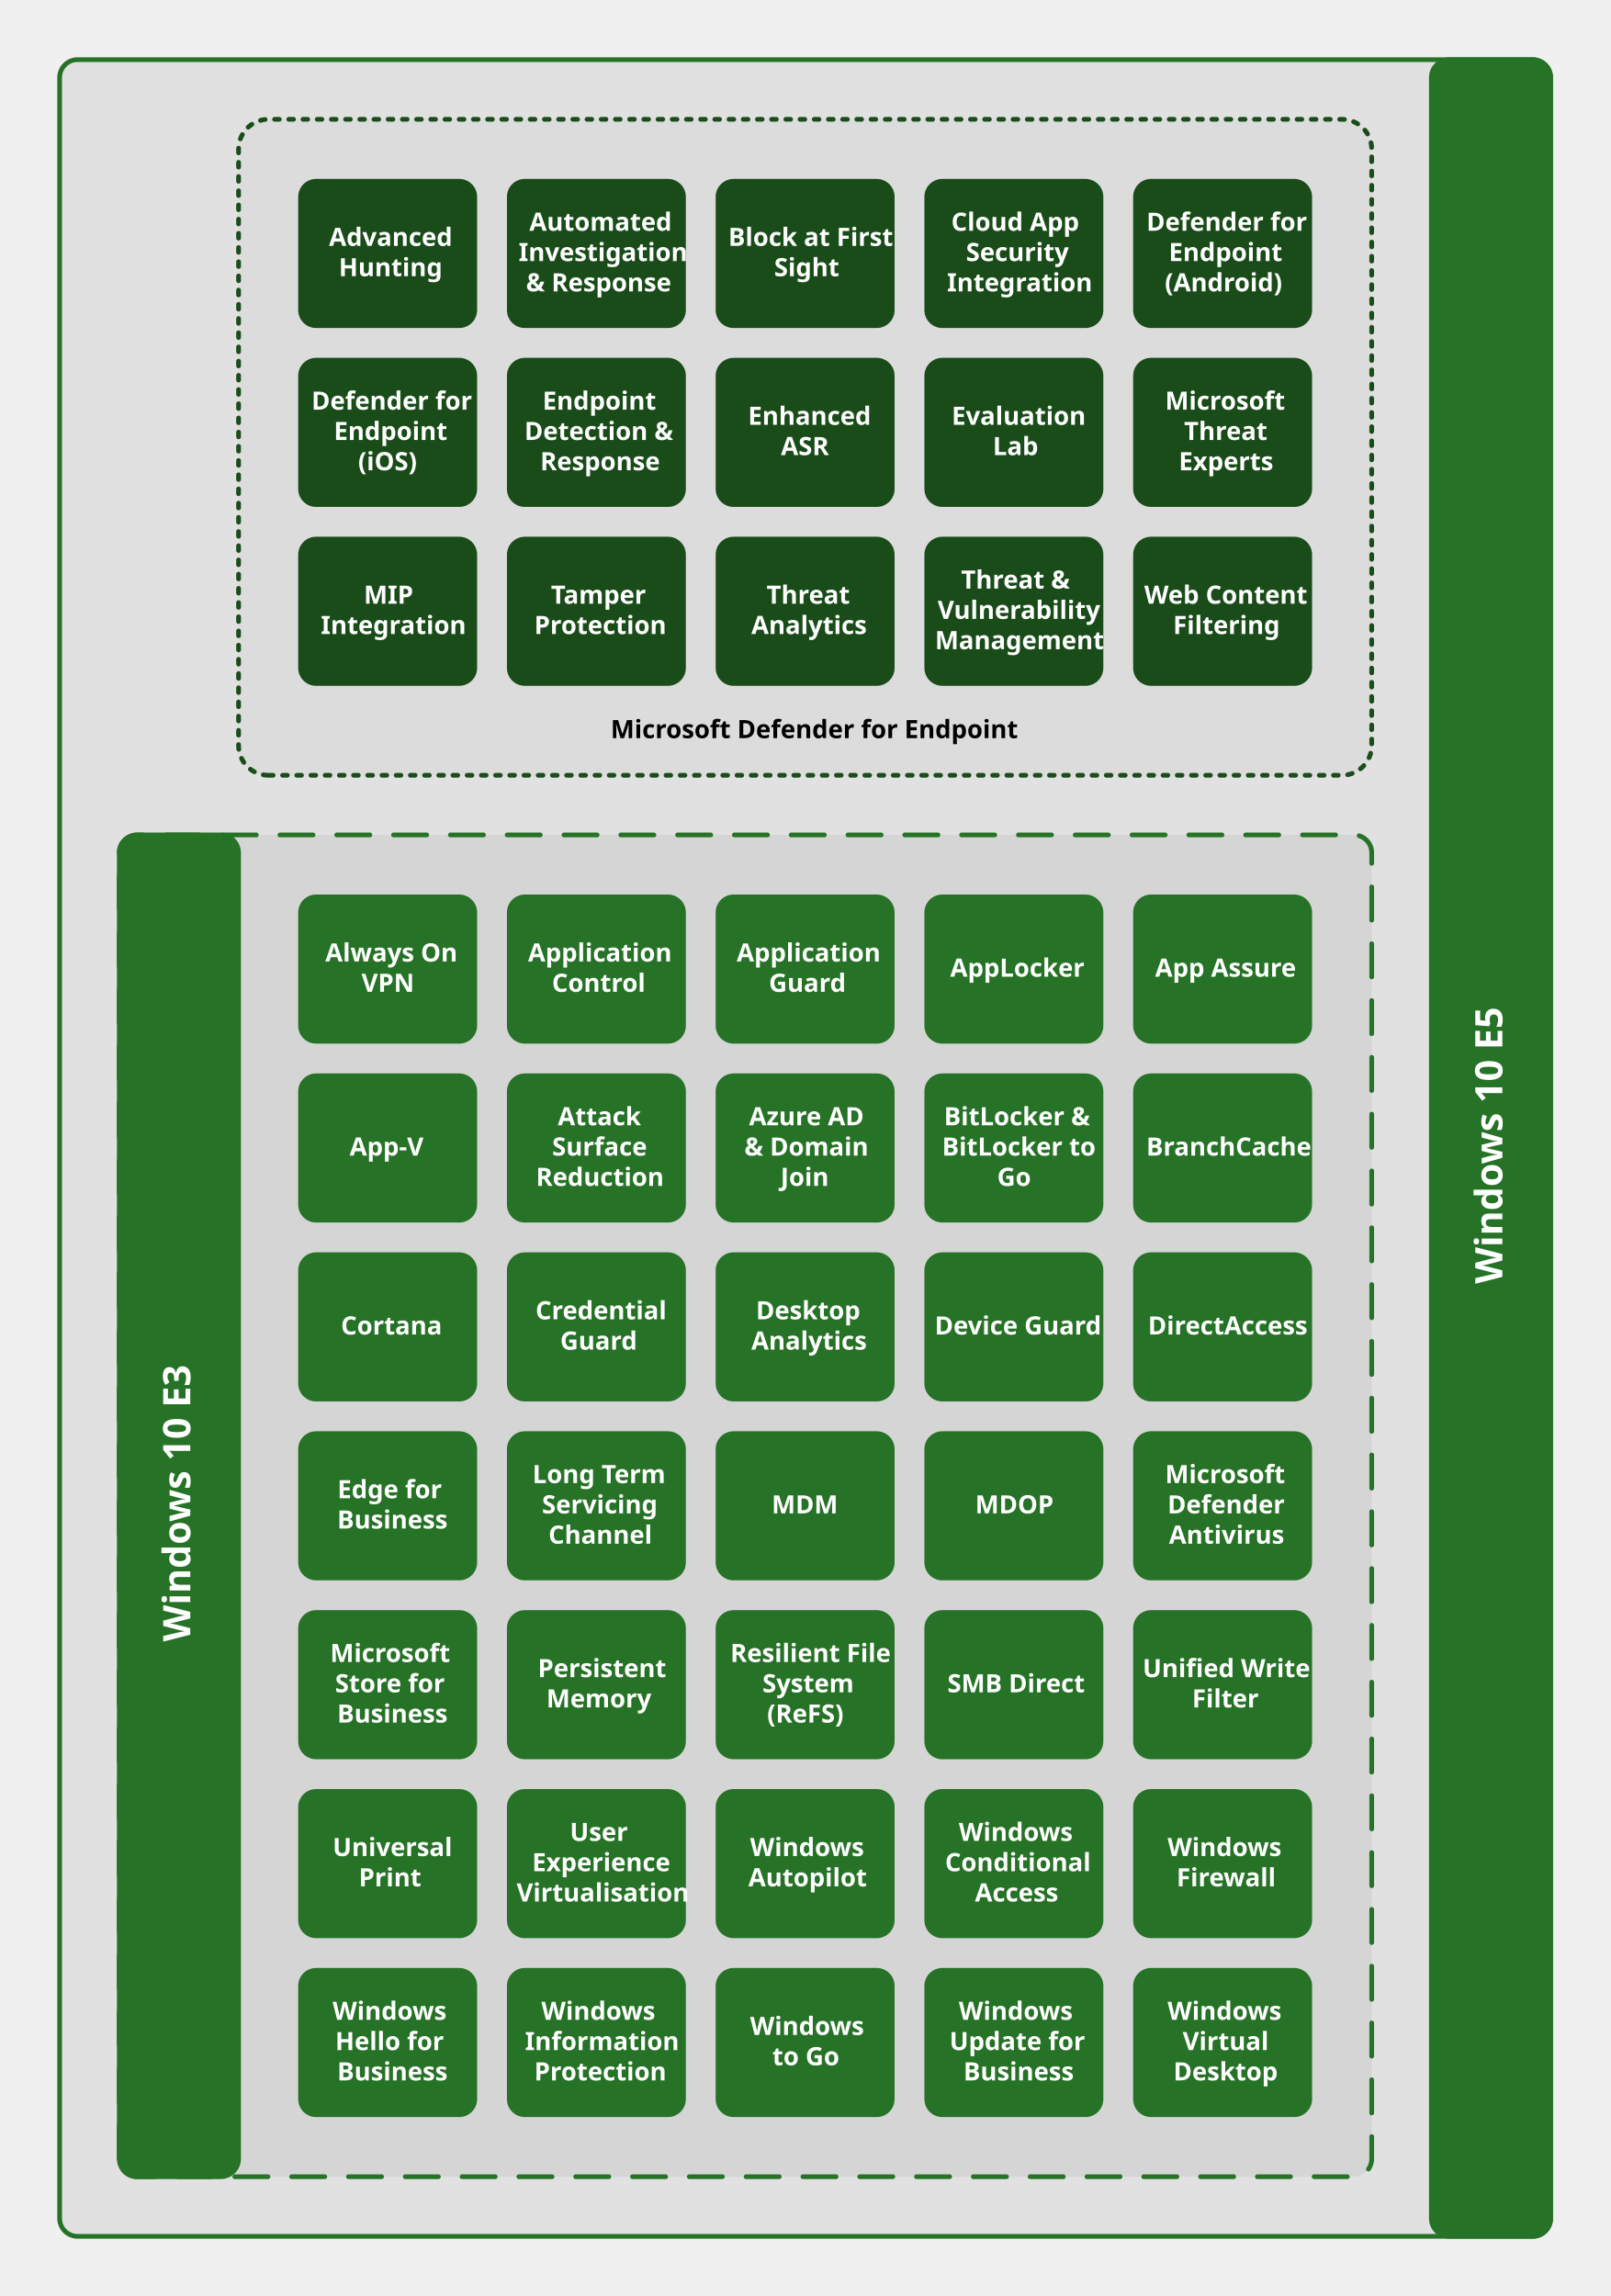
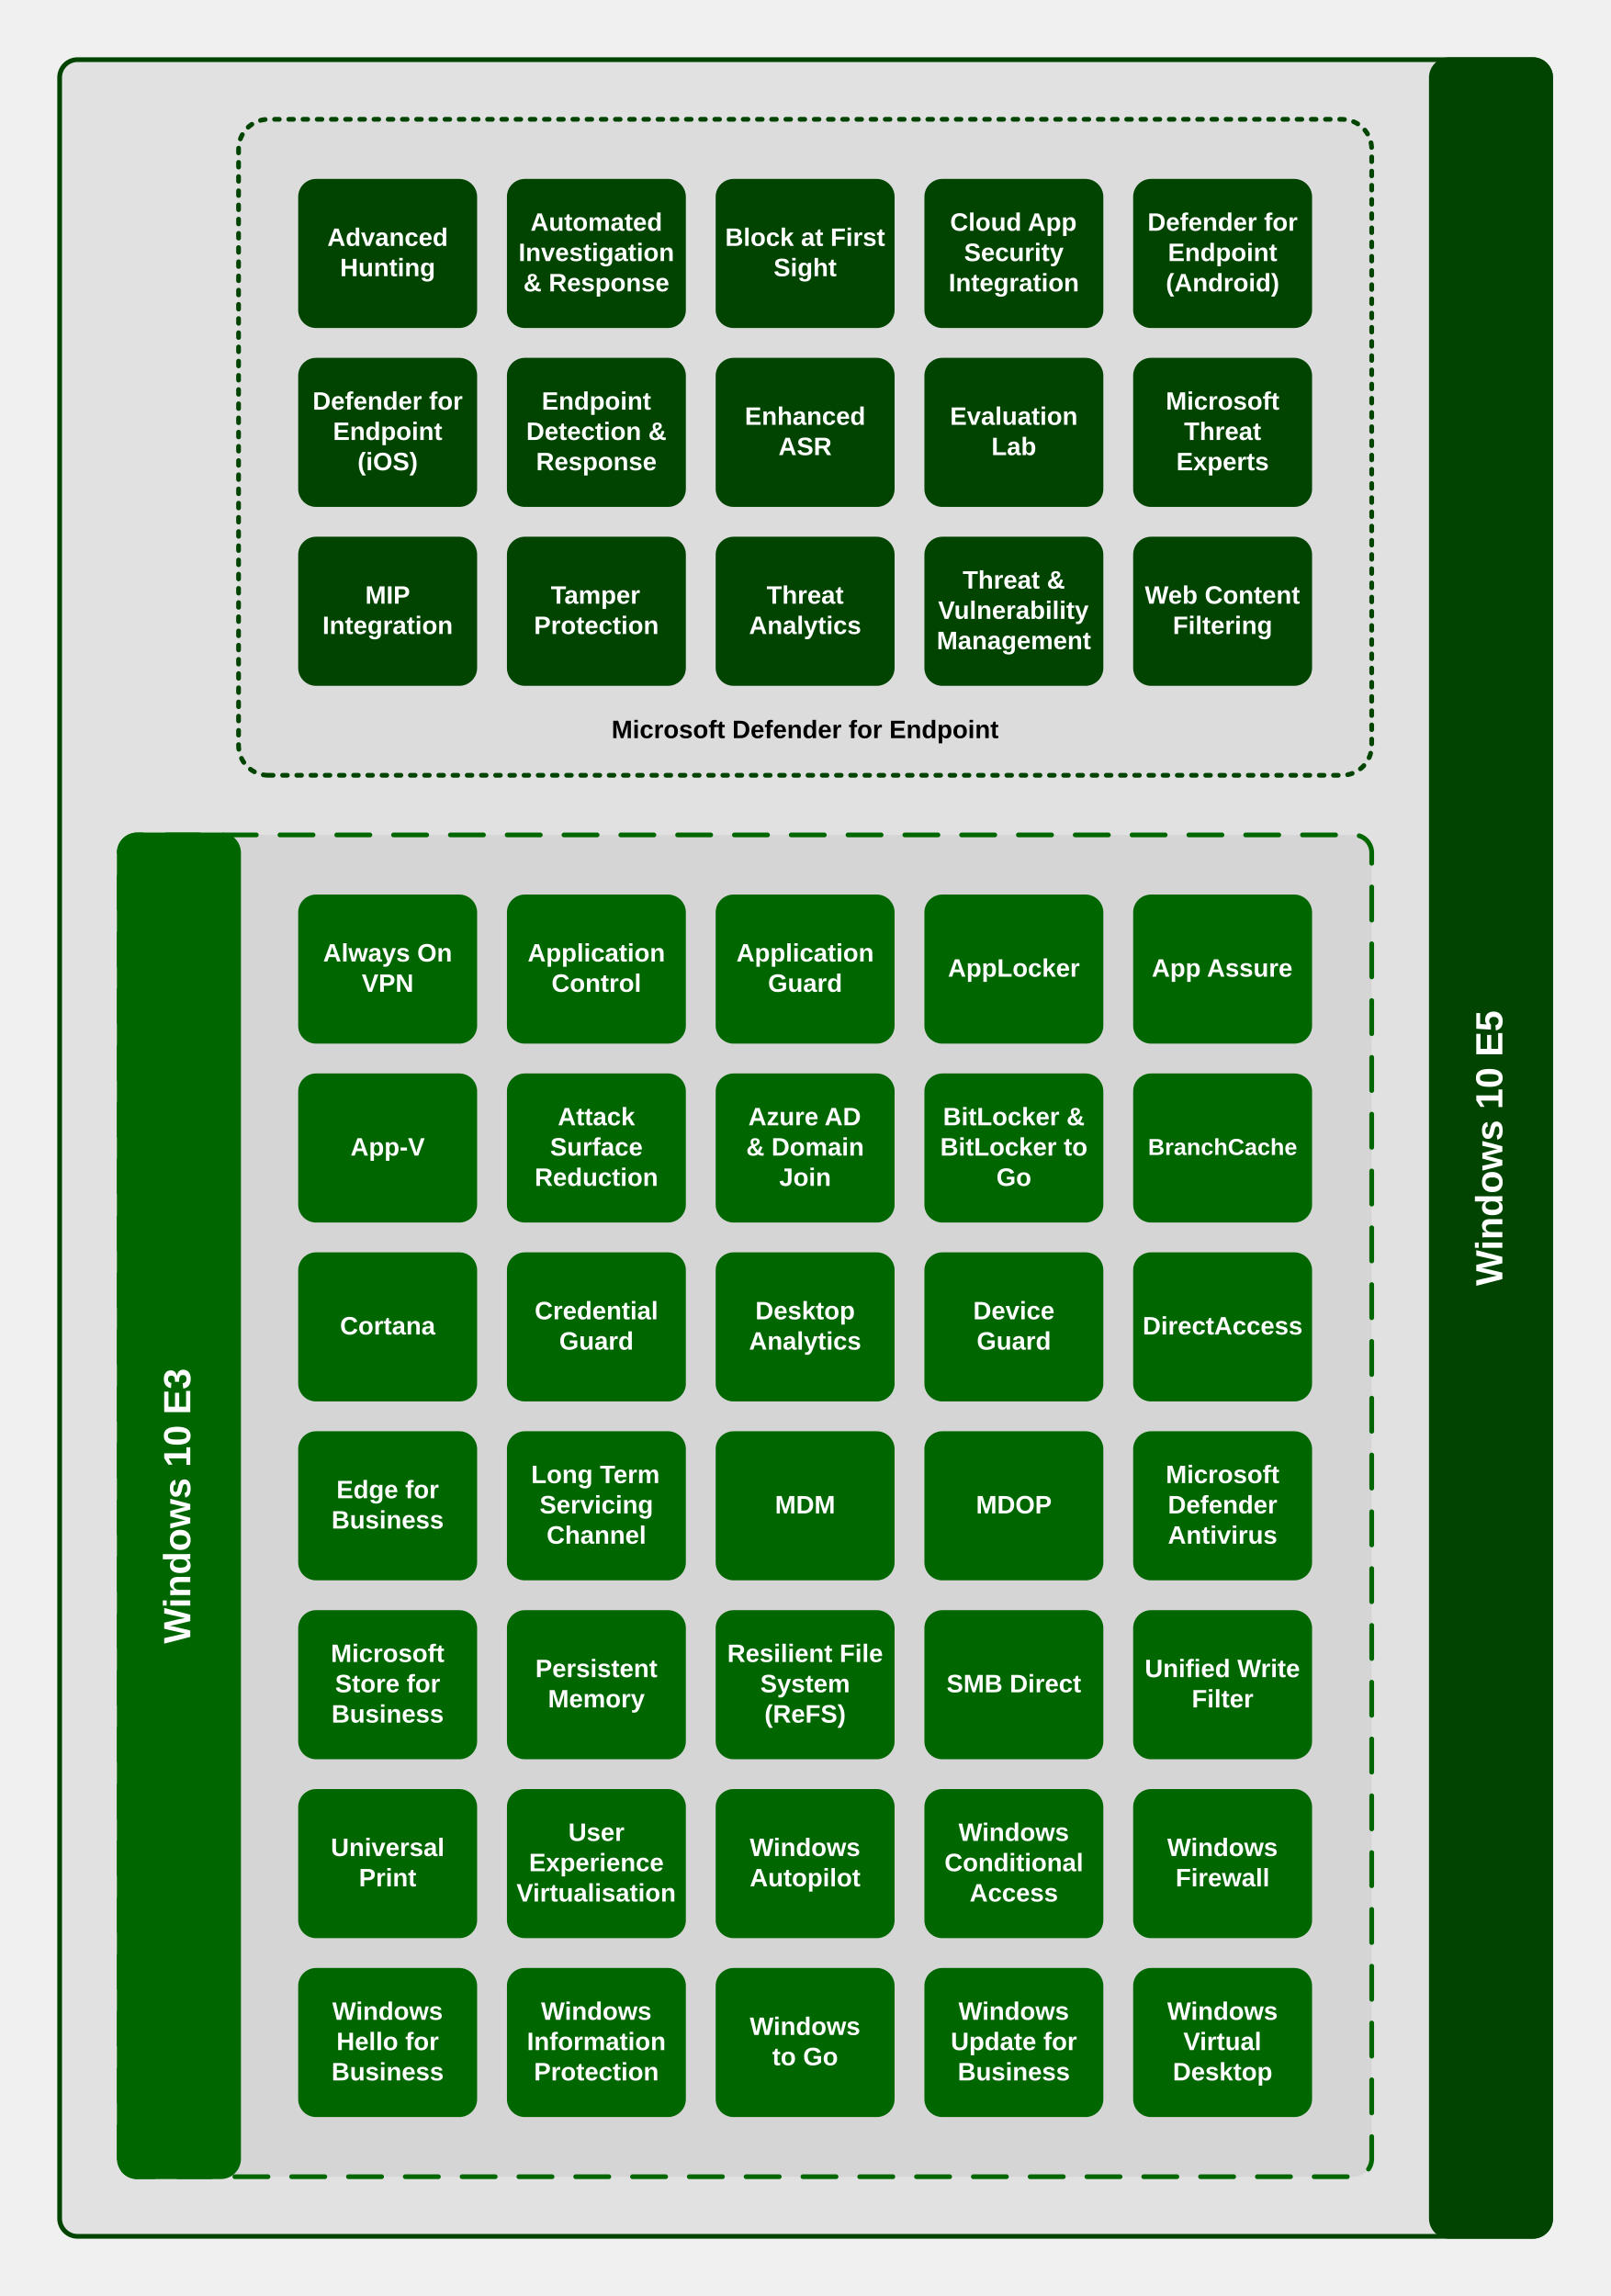
- <svg xmlns="http://www.w3.org/2000/svg" xmlns:xlink="http://www.w3.org/1999/xlink" width="10.63in" height="15.158in" viewBox="0 0 765.354 1091.34" xml:space="preserve" color-interpolation-filters="sRGB" class="st13">
+ <svg xmlns="http://www.w3.org/2000/svg" xmlns:xlink="http://www.w3.org/1999/xlink" width="10.63in" height="15.158in" viewBox="0 0 765.354 1091.34" xml:space="preserve" color-interpolation-filters="sRGB" class="st15">
  <style type="text/css">
	
- 		.st1 {fill:#a5a5a5;fill-opacity:0.2;stroke:#267226;stroke-linecap:round;stroke-linejoin:round;stroke-width:2.25}
- 		.st2 {fill:#a5a5a5;fill-opacity:0.2;stroke:#267226;stroke-dasharray:15.75,11.25;stroke-linecap:round;stroke-linejoin:round;stroke-width:2.25}
- 		.st3 {fill:#267226;stroke:#267226;stroke-linecap:round;stroke-linejoin:round;stroke-width:2.25}
- 		.st4 {fill:#ffffff;font-family:Segoe UI;font-size:1.5em;font-weight:bold}
- 		.st5 {fill:#d8d8d8;fill-opacity:0.5;stroke:#194d19;stroke-dasharray:2.25,4.5;stroke-linecap:round;stroke-linejoin:round;stroke-width:2.25}
- 		.st6 {fill:none;stroke:none;stroke-linecap:round;stroke-linejoin:round;stroke-width:0.75}
- 		.st7 {fill:#000000;font-family:Segoe UI;font-size:1em;font-weight:bold}
- 		.st8 {fill:#194c19;stroke:none;stroke-linecap:round;stroke-linejoin:round;stroke-width:0.5}
- 		.st9 {fill:#ffffff;font-family:Segoe UI;font-size:1em;font-weight:bold}
- 		.st10 {font-size:1em}
- 		.st11 {fill:#267226;stroke:none;stroke-linecap:round;stroke-linejoin:round;stroke-width:2.25}
- 		.st12 {fill:#267226;stroke:none;stroke-linecap:round;stroke-linejoin:round;stroke-width:0.5}
- 		.st13 {fill:none;fill-rule:evenodd;font-size:12px;overflow:visible;stroke-linecap:square;stroke-miterlimit:3}
+ 		.st1 {fill:#a5a5a5;fill-opacity:0.2;stroke:#004400;stroke-linecap:round;stroke-linejoin:round;stroke-width:2.25}
+ 		.st2 {fill:#a5a5a5;fill-opacity:0.2;stroke:#006600;stroke-dasharray:15.75,11.25;stroke-linecap:round;stroke-linejoin:round;stroke-width:2.25}
+ 		.st3 {fill:#006600;stroke:#006600;stroke-linecap:round;stroke-linejoin:round;stroke-width:2.25}
+ 		.st4 {fill:#ffffff;font-family:Arial;font-size:1.5em;font-weight:bold}
+ 		.st5 {fill:#004400;stroke:#004400;stroke-linecap:round;stroke-linejoin:round;stroke-width:2.25}
+ 		.st6 {fill:#d8d8d8;fill-opacity:0.5;stroke:#004400;stroke-dasharray:2.25,4.5;stroke-linecap:round;stroke-linejoin:round;stroke-width:2.25}
+ 		.st7 {fill:none;stroke:none;stroke-linecap:round;stroke-linejoin:round;stroke-width:0.75}
+ 		.st8 {fill:#000000;font-family:Arial;font-size:1em;font-weight:bold}
+ 		.st9 {fill:#004400;stroke:none;stroke-linecap:round;stroke-linejoin:round;stroke-width:0.24}
+ 		.st10 {fill:#ffffff;font-family:Arial;font-size:1em;font-weight:bold}
+ 		.st11 {font-size:1em}
+ 		.st12 {fill:#006600;stroke:none;stroke-linecap:round;stroke-linejoin:round;stroke-width:2.25}
+ 		.st13 {fill:#006600;stroke:none;stroke-linecap:round;stroke-linejoin:round;stroke-width:0.24}
+ 		.st14 {fill:#ffffff;font-family:Arial;font-size:0.917em;font-weight:bold}
+ 		.st15 {fill:none;fill-rule:evenodd;font-size:12px;overflow:visible;stroke-linecap:square;stroke-miterlimit:3}
	
	</style>
  <g>
    <g id="shape1050-1" transform="translate(-354.331,1062.99) rotate(-90)">
      <rect x="0" y="382.677" width="1034.65" height="708.661" rx="8.504" ry="8.504" class="st1" />
    </g>
    <g id="shape1053-3" transform="translate(-439.37,1034.65) rotate(-90)">
      <rect x="0" y="496.063" width="637.795" height="595.276" rx="8.504" ry="8.504" class="st2" />
    </g>
    <a xlink:href="https://www.microsoft.com/windowsforbusiness" xlink:show="new" target="_blank" xlink:title="Windows 10">
      <g id="shape1055-5" transform="translate(-977.953,1034.65) rotate(-90)">
        <rect x="0" y="1034.65" width="637.795" height="56.693" rx="8.504" ry="8.504" class="st3" />
-         <text x="254.36" y="1068.39" class="st4">Windows 10 E3</text>
+         <text x="253.38" y="1068.39" class="st4">Windows 10 E3</text>
      </g>
    </a>
    <a xlink:href="https://www.microsoft.com/windowsforbusiness" xlink:show="new" target="_blank" xlink:title="Windows 10">
      <g id="shape1112-8" transform="translate(-354.331,1062.99) rotate(-90)">
-         <rect x="0" y="1034.65" width="1034.65" height="56.693" rx="8.504" ry="8.504" class="st3" />
-         <text x="452.78" y="1068.39" class="st4">Windows 10 E5</text>
+         <rect x="0" y="1034.65" width="1034.65" height="56.693" rx="8.504" ry="8.504" class="st5" />
+         <text x="451.81" y="1068.39" class="st4">Windows 10 E5</text>
      </g>
    </a>
    <g id="shape1139-11" transform="translate(113.386,-722.835)">
-       <path d="M14.17 1091.34 L524.41 1091.34 A14.173 14.173 -180 0 0 538.58 1077.17 L538.58 793.7 A14.173 14.173 -180 0 0        524.41 779.53 L14.17 779.53 A14.173 14.173 -180 0 0 -0 793.7 L0 1077.17 A14.173 14.173 -180 0 0 14.17 1091.34        Z" class="st5" />
+       <path d="M14.17 1091.34 L524.41 1091.34 A14.173 14.173 -180 0 0 538.58 1077.17 L538.58 793.7 A14.173 14.173 -180 0 0        524.41 779.53 L14.17 779.53 A14.173 14.173 -180 0 0 -0 793.7 L0 1077.17 A14.173 14.173 -180 0 0 14.17 1091.34        Z" class="st6" />
    </g>
    <a xlink:href="https://docs.microsoft.com/windows/security/threat-protection/windows-defender-atp/windows-defender-advanced-threat-protection" xlink:show="new" target="_blank" xlink:title="Microsoft Defender Advanced Threat Protection">
      <g id="shape1152-13" transform="translate(113.386,-722.835)">
-         <rect x="0" y="1048.82" width="538.583" height="42.52" class="st6" />
-         <text x="176.85" y="1073.68" class="st7">Microsoft Defender for Endpoint</text>
+         <rect x="0" y="1048.82" width="538.583" height="42.52" class="st7" />
+         <text x="177.29" y="1073.68" class="st8">Microsoft Defender for Endpoint</text>
      </g>
    </a>
    <a xlink:href="https://docs.microsoft.com/windows/security/threat-protection/windows-defender-atp/automated-investigations-windows-defender-advanced-threat-protection" xlink:show="new" target="_blank" xlink:title="Automated Investigation and Response">
      <g id="shape1223-16" transform="translate(240.945,-935.433)">
-         <rect x="0" y="1020.47" width="85.039" height="70.866" rx="8.504" ry="8.504" class="st8" />
-         <text x="10.65" y="1045.11" class="st9">Automated <tspan x="5.53" dy="1.2em" class="st10">Investigation </tspan>
-           <tspan x="9.06" dy="1.2em" class="st10">&amp; Response</tspan>
+         <rect x="0" y="1020.47" width="85.039" height="70.866" rx="8.504" ry="8.504" class="st9" />
+         <text x="11.19" y="1045.11" class="st10">Automated <tspan x="5.51" dy="1.2em" class="st11">Investigation </tspan>
+           <tspan x="7.84" dy="1.2em" class="st11">&amp; Response</tspan>
        </text>
      </g>
    </a>
    <a xlink:href="https://docs.microsoft.com/windows/security/threat-protection/windows-defender-atp/overview-hunting-windows-defender-advanced-threat-protection" xlink:show="new" target="_blank" xlink:title="Advanced Hunting">
      <g id="shape1224-21" transform="translate(141.732,-935.433)">
-         <rect x="0" y="1020.47" width="85.039" height="70.866" rx="8.504" ry="8.504" class="st8" />
-         <text x="14.63" y="1052.31" class="st9">Advanced <tspan x="19.28" dy="1.2em" class="st10">Hunting</tspan>
+         <rect x="0" y="1020.47" width="85.039" height="70.866" rx="8.504" ry="8.504" class="st9" />
+         <text x="13.84" y="1052.31" class="st10">Advanced <tspan x="19.86" dy="1.2em" class="st11">Hunting</tspan>
        </text>
      </g>
    </a>
    <a xlink:href="https://docs.microsoft.com/windows/security/threat-protection/microsoft-defender-atp/microsoft-cloud-app-security-integration" xlink:show="new" target="_blank" xlink:title="Cloud App Security Integration">
      <g id="shape1225-25" transform="translate(439.37,-935.433)">
-         <rect x="0" y="1020.47" width="85.039" height="70.866" rx="8.504" ry="8.504" class="st8" />
-         <text x="12.74" y="1045.11" class="st9">Cloud App <tspan x="19.74" dy="1.2em" class="st10">Security </tspan>
-           <tspan x="10.74" dy="1.2em" class="st10">Integration</tspan>
+         <rect x="0" y="1020.47" width="85.039" height="70.866" rx="8.504" ry="8.504" class="st9" />
+         <text x="12.19" y="1045.11" class="st10">Cloud App <tspan x="18.84" dy="1.2em" class="st11">Security </tspan>
+           <tspan x="11.52" dy="1.2em" class="st11">Integration</tspan>
        </text>
      </g>
    </a>
    <a xlink:href="https://docs.microsoft.com/windows/security/threat-protection/microsoft-defender-atp/microsoft-defender-atp-android" xlink:show="new" target="_blank" xlink:title="Microsoft Defender for Endpoint for Android">
      <g id="shape1226-30" transform="translate(538.583,-935.433)">
-         <rect x="0" y="1020.47" width="85.039" height="70.866" rx="8.504" ry="8.504" class="st8" />
-         <text x="6.31" y="1045.11" class="st9">Defender for <tspan x="16.92" dy="1.2em" class="st10">Endpoint </tspan>
-           <tspan x="15.05" dy="1.2em" class="st10">(Android)</tspan>
+         <rect x="0" y="1020.47" width="85.039" height="70.866" rx="8.504" ry="8.504" class="st9" />
+         <text x="6.85" y="1045.11" class="st10">Defender for <tspan x="16.53" dy="1.2em" class="st11">Endpoint </tspan>
+           <tspan x="15.53" dy="1.2em" class="st11">(Android)</tspan>
        </text>
      </g>
    </a>
    <a xlink:href="https://docs.microsoft.com/windows/security/threat-protection/windows-defender-atp/overview-endpoint-detection-response" xlink:show="new" target="_blank" xlink:title="Endpoint Detection and Response">
      <g id="shape1227-35" transform="translate(240.945,-850.394)">
-         <rect x="0" y="1020.47" width="85.039" height="70.866" rx="8.504" ry="8.504" class="st8" />
-         <text x="16.92" y="1045.11" class="st9">Endpoint <tspan x="8.3" dy="1.2em" class="st10">Detection &amp; </tspan>
-           <tspan x="15.81" dy="1.2em" class="st10">Response</tspan>
+         <rect x="0" y="1020.47" width="85.039" height="70.866" rx="8.504" ry="8.504" class="st9" />
+         <text x="16.53" y="1045.11" class="st10">Endpoint <tspan x="9.18" dy="1.2em" class="st11">Detection &amp; </tspan>
+           <tspan x="13.84" dy="1.2em" class="st11">Response</tspan>
        </text>
      </g>
    </a>
    <a xlink:href="https://docs.microsoft.com/windows/security/threat-protection/microsoft-defender-atp/microsoft-defender-atp-ios" xlink:show="new" target="_blank" xlink:title="Microsoft Defender for Endpoint for iOS">
      <g id="shape1228-40" transform="translate(141.732,-850.394)">
-         <rect x="0" y="1020.47" width="85.039" height="70.866" rx="8.504" ry="8.504" class="st8" />
-         <text x="6.31" y="1045.11" class="st9">Defender for <tspan x="16.92" dy="1.2em" class="st10">Endpoint </tspan>
-           <tspan x="28.47" dy="1.2em" class="st10">(iOS)</tspan>
+         <rect x="0" y="1020.47" width="85.039" height="70.866" rx="8.504" ry="8.504" class="st9" />
+         <text x="6.85" y="1045.11" class="st10">Defender for <tspan x="16.53" dy="1.2em" class="st11">Endpoint </tspan>
+           <tspan x="28.19" dy="1.2em" class="st11">(iOS)</tspan>
        </text>
      </g>
    </a>
    <a xlink:href="https://docs.microsoft.com/windows/security/threat-protection/windows-defender-atp/microsoft-threat-experts" xlink:show="new" target="_blank" xlink:title="Microsoft Threat Experts">
      <g id="shape1229-45" transform="translate(538.583,-850.394)">
-         <rect x="0" y="1020.47" width="85.039" height="70.866" rx="8.504" ry="8.504" class="st8" />
-         <text x="15.19" y="1045.11" class="st9">Microsoft <tspan x="24.19" dy="1.2em" class="st10">Threat </tspan>
-           <tspan x="21.68" dy="1.2em" class="st10">Experts</tspan>
+         <rect x="0" y="1020.47" width="85.039" height="70.866" rx="8.504" ry="8.504" class="st9" />
+         <text x="15.52" y="1045.11" class="st10">Microsoft <tspan x="24.18" dy="1.2em" class="st11">Threat </tspan>
+           <tspan x="20.51" dy="1.2em" class="st11">Experts</tspan>
        </text>
      </g>
    </a>
    <a xlink:href="https://docs.microsoft.com/windows/security/threat-protection/microsoft-defender-atp/evaluation-lab" xlink:show="new" target="_blank" xlink:title="Evaluation Lab">
      <g id="shape1230-50" transform="translate(439.37,-850.394)">
-         <rect x="0" y="1020.47" width="85.039" height="70.866" rx="8.504" ry="8.504" class="st8" />
-         <text x="12.94" y="1052.31" class="st9">Evaluation <tspan x="32.5" dy="1.2em" class="st10">Lab</tspan>
+         <rect x="0" y="1020.47" width="85.039" height="70.866" rx="8.504" ry="8.504" class="st9" />
+         <text x="12.18" y="1052.31" class="st10">Evaluation <tspan x="31.85" dy="1.2em" class="st11">Lab</tspan>
        </text>
      </g>
    </a>
    <a xlink:href="https://www.microsoft.com/security/blog/2019/01/17/windows-defender-atp-integrates-with-microsoft-information-protection-to-discover-protect-and-monitor-sensitive-data-on-windows-devices/" xlink:show="new" target="_blank" xlink:title="MIP Integration">
      <g id="shape1231-54" transform="translate(141.732,-765.354)">
-         <rect x="0" y="1020.47" width="85.039" height="70.866" rx="8.504" ry="8.504" class="st8" />
-         <text x="31.19" y="1052.31" class="st9">MIP <tspan x="10.74" dy="1.2em" class="st10">Integration</tspan>
+         <rect x="0" y="1020.47" width="85.039" height="70.866" rx="8.504" ry="8.504" class="st9" />
+         <text x="31.85" y="1052.31" class="st10">MIP <tspan x="11.52" dy="1.2em" class="st11">Integration</tspan>
        </text>
      </g>
    </a>
    <a xlink:href="https://docs.microsoft.com/windows/security/threat-protection/microsoft-defender-atp/next-gen-threat-and-vuln-mgt" xlink:show="new" target="_blank" xlink:title="Threat and Vulnerability Management">
      <g id="shape1232-58" transform="translate(439.37,-765.354)">
-         <rect x="0" y="1020.47" width="85.039" height="70.866" rx="8.504" ry="8.504" class="st8" />
-         <text x="17.44" y="1045.11" class="st9">Threat &amp; <tspan x="6.29" dy="1.2em" class="st10">Vulnerability </tspan>
-           <tspan x="5.02" dy="1.2em" class="st10">Management</tspan>
+         <rect x="0" y="1020.47" width="85.039" height="70.866" rx="8.504" ry="8.504" class="st9" />
+         <text x="18.18" y="1045.11" class="st10">Threat &amp; <tspan x="6.51" dy="1.2em" class="st11">Vulnerability </tspan>
+           <tspan x="5.85" dy="1.2em" class="st11">Management</tspan>
        </text>
      </g>
    </a>
    <a xlink:href="https://docs.microsoft.com/windows/security/threat-protection/microsoft-defender-atp/web-content-filtering" xlink:show="new" target="_blank" xlink:title="Web Content Filtering">
      <g id="shape1233-63" transform="translate(538.583,-765.354)">
-         <rect x="0" y="1020.47" width="85.039" height="70.866" rx="8.504" ry="8.504" class="st8" />
-         <text x="5.28" y="1052.31" class="st9">Web Content <tspan x="18.97" dy="1.2em" class="st10">Filtering</tspan>
+         <rect x="0" y="1020.47" width="85.039" height="70.866" rx="8.504" ry="8.504" class="st9" />
+         <text x="5.53" y="1052.31" class="st10">Web Content <tspan x="18.85" dy="1.2em" class="st11">Filtering</tspan>
        </text>
      </g>
    </a>
    <a xlink:href="https://docs.microsoft.com/windows/security/threat-protection/windows-defender-atp/threat-analytics" xlink:show="new" target="_blank" xlink:title="Threat Analytics">
      <g id="shape1234-67" transform="translate(340.157,-765.354)">
-         <rect x="0" y="1020.47" width="85.039" height="70.866" rx="8.504" ry="8.504" class="st8" />
-         <text x="24.19" y="1052.31" class="st9">Threat <tspan x="16.95" dy="1.2em" class="st10">Analytics</tspan>
+         <rect x="0" y="1020.47" width="85.039" height="70.866" rx="8.504" ry="8.504" class="st9" />
+         <text x="24.18" y="1052.31" class="st10">Threat <tspan x="15.84" dy="1.2em" class="st11">Analytics</tspan>
        </text>
      </g>
    </a>
    <a xlink:href="https://docs.microsoft.com/windows/security/threat-protection/microsoft-defender-antivirus/prevent-changes-to-security-settings-with-tamper-protection" xlink:show="new" target="_blank" xlink:title="Tamper Protection">
      <g id="shape1235-71" transform="translate(240.945,-765.354)">
-         <rect x="0" y="1020.47" width="85.039" height="70.866" rx="8.504" ry="8.504" class="st8" />
-         <text x="20.92" y="1052.31" class="st9">Tamper <tspan x="12.98" dy="1.2em" class="st10">Protection</tspan>
+         <rect x="0" y="1020.47" width="85.039" height="70.866" rx="8.504" ry="8.504" class="st9" />
+         <text x="20.85" y="1052.31" class="st10">Tamper <tspan x="12.85" dy="1.2em" class="st11">Protection</tspan>
        </text>
      </g>
    </a>
    <a xlink:href="https://docs.microsoft.com/windows/security/threat-protection/microsoft-defender-antivirus/configure-block-at-first-sight-microsoft-defender-antivirus" xlink:show="new" target="_blank" xlink:title="Block at First Sight">
      <g id="shape1236-75" transform="translate(340.157,-935.433)">
-         <rect x="0" y="1020.47" width="85.039" height="70.866" rx="8.504" ry="8.504" class="st8" />
-         <text x="6" y="1052.31" class="st9">Block at First <tspan x="27.79" dy="1.2em" class="st10">Sight</tspan>
+         <rect x="0" y="1020.47" width="85.039" height="70.866" rx="8.504" ry="8.504" class="st9" />
+         <text x="4.51" y="1052.31" class="st10">Block at First <tspan x="27.52" dy="1.2em" class="st11">Sight</tspan>
        </text>
      </g>
    </a>
    <a xlink:href="https://docs.microsoft.com/windows/security/threat-protection/microsoft-defender-atp/overview-attack-surface-reduction" xlink:show="new" target="_blank" xlink:title="Enhanced ASR">
      <g id="shape1237-79" transform="translate(340.157,-850.394)">
-         <rect x="0" y="1020.47" width="85.039" height="70.866" rx="8.504" ry="8.504" class="st8" />
-         <text x="15.38" y="1052.31" class="st9">Enhanced <tspan x="31.02" dy="1.2em" class="st10">ASR</tspan>
+         <rect x="0" y="1020.47" width="85.039" height="70.866" rx="8.504" ry="8.504" class="st9" />
+         <text x="13.85" y="1052.31" class="st10">Enhanced <tspan x="29.85" dy="1.2em" class="st11">ASR</tspan>
        </text>
      </g>
    </a>
    <a xlink:href="https://docs.microsoft.com/windows/security/threat-protection/microsoft-defender-atp/attack-surface-reduction" xlink:show="new" target="_blank" xlink:title="Attack Surface Reduction">
      <g id="shape1238-83" transform="translate(240.945,-510.236)">
-         <rect x="0" y="1020.47" width="85.039" height="70.866" rx="8.504" ry="8.504" class="st11" />
-         <text x="24.17" y="1045.11" class="st9">Attack <tspan x="21.48" dy="1.2em" class="st10">Surface </tspan>
-           <tspan x="13.79" dy="1.2em" class="st10">Reduction</tspan>
+         <rect x="0" y="1020.47" width="85.039" height="70.866" rx="8.504" ry="8.504" class="st12" />
+         <text x="24.18" y="1045.11" class="st10">Attack <tspan x="20.51" dy="1.2em" class="st11">Surface </tspan>
+           <tspan x="13.19" dy="1.2em" class="st11">Reduction</tspan>
        </text>
      </g>
    </a>
    <a xlink:href="https://docs.microsoft.com/microsoft-store/microsoft-store-for-business-overview" xlink:show="new" target="_blank" xlink:title="Microsoft Store for Business">
      <g id="shape1239-88" transform="translate(141.732,-255.118)">
-         <rect x="0" y="1020.47" width="85.039" height="70.866" rx="8.504" ry="8.504" class="st11" />
-         <text x="15.19" y="1045.11" class="st9">Microsoft <tspan x="17.51" dy="1.2em" class="st10">Store for </tspan>
-           <tspan x="18.54" dy="1.2em" class="st10">Business</tspan>
+         <rect x="0" y="1020.47" width="85.039" height="70.866" rx="8.504" ry="8.504" class="st12" />
+         <text x="15.52" y="1045.11" class="st10">Microsoft <tspan x="17.52" dy="1.2em" class="st11">Store for </tspan>
+           <tspan x="15.84" dy="1.2em" class="st11">Business</tspan>
        </text>
      </g>
    </a>
    <a xlink:href="https://docs.microsoft.com/windows-server/identity/ad-fs/operations/configure-device-based-conditional-access-on-premises" xlink:show="new" target="_blank" xlink:title="On-Premises Conditional Access">
      <g id="shape1240-93" transform="translate(439.37,-170.079)">
-         <rect x="0" y="1020.47" width="85.039" height="70.866" rx="8.504" ry="8.504" class="st11" />
-         <text x="16.35" y="1045.11" class="st9">Windows <tspan x="9.79" dy="1.2em" class="st10">Conditional </tspan>
-           <tspan x="24.02" dy="1.2em" class="st10">Access</tspan>
+         <rect x="0" y="1020.47" width="85.039" height="70.866" rx="8.504" ry="8.504" class="st12" />
+         <text x="16.19" y="1045.11" class="st10">Windows <tspan x="9.53" dy="1.2em" class="st11">Conditional </tspan>
+           <tspan x="21.5" dy="1.2em" class="st11">Access</tspan>
        </text>
      </g>
    </a>
    <a xlink:href="https://docs.microsoft.com/windows/security/information-protection/windows-information-protection/protect-enterprise-data-using-wip" xlink:show="new" target="_blank" xlink:title="Windows Information Protection">
      <g id="shape1241-98" transform="translate(240.945,-85.0394)">
-         <rect x="0" y="1020.47" width="85.039" height="70.866" rx="8.504" ry="8.504" class="st11" />
-         <text x="16.35" y="1045.11" class="st9">Windows <tspan x="8.57" dy="1.2em" class="st10">Information </tspan>
-           <tspan x="12.98" dy="1.2em" class="st10">Protection</tspan>
+         <rect x="0" y="1020.47" width="85.039" height="70.866" rx="8.504" ry="8.504" class="st12" />
+         <text x="16.19" y="1045.11" class="st10">Windows <tspan x="9.52" dy="1.2em" class="st11">Information </tspan>
+           <tspan x="12.85" dy="1.2em" class="st11">Protection</tspan>
        </text>
      </g>
    </a>
    <a xlink:href="https://docs.microsoft.com/windows/deployment/update/waas-manage-updates-wufb" xlink:show="new" target="_blank" xlink:title="Windows Update for Business">
      <g id="shape1242-103" transform="translate(439.37,-85.0394)">
-         <rect x="0" y="1020.47" width="85.039" height="70.866" rx="8.504" ry="8.504" class="st11" />
-         <text x="16.35" y="1045.11" class="st9">Windows <tspan x="11.92" dy="1.2em" class="st10">Update for </tspan>
-           <tspan x="18.54" dy="1.2em" class="st10">Business</tspan>
+         <rect x="0" y="1020.47" width="85.039" height="70.866" rx="8.504" ry="8.504" class="st12" />
+         <text x="16.19" y="1045.11" class="st10">Windows <tspan x="12.52" dy="1.2em" class="st11">Update for </tspan>
+           <tspan x="15.84" dy="1.2em" class="st11">Business</tspan>
        </text>
      </g>
    </a>
    <a xlink:href="https://docs.microsoft.com/windows/security/identity-protection/hello-for-business/hello-identity-verification" xlink:show="new" target="_blank" xlink:title="Windows Hello for Business">
      <g id="shape1243-108" transform="translate(141.732,-85.0394)">
-         <rect x="0" y="1020.47" width="85.039" height="70.866" rx="8.504" ry="8.504" class="st11" />
-         <text x="16.35" y="1045.11" class="st9">Windows <tspan x="17.59" dy="1.2em" class="st10">Hello for </tspan>
-           <tspan x="18.54" dy="1.2em" class="st10">Business</tspan>
+         <rect x="0" y="1020.47" width="85.039" height="70.866" rx="8.504" ry="8.504" class="st12" />
+         <text x="16.19" y="1045.11" class="st10">Windows <tspan x="18.19" dy="1.2em" class="st11">Hello for </tspan>
+           <tspan x="15.84" dy="1.2em" class="st11">Business</tspan>
        </text>
      </g>
    </a>
    <a xlink:href="https://www.microsoft.com/edge/business" xlink:show="new" target="_blank" xlink:title="Edge for Business">
      <g id="shape1244-113" transform="translate(141.732,-340.157)">
-         <rect x="0" y="1020.47" width="85.039" height="70.866" rx="8.504" ry="8.504" class="st11" />
-         <text x="18.64" y="1052.31" class="st9">Edge for <tspan x="18.54" dy="1.2em" class="st10">Business</tspan>
+         <rect x="0" y="1020.47" width="85.039" height="70.866" rx="8.504" ry="8.504" class="st12" />
+         <text x="18.19" y="1052.31" class="st10">Edge for <tspan x="15.84" dy="1.2em" class="st11">Business</tspan>
        </text>
      </g>
    </a>
    <a xlink:href="https://support.microsoft.com/help/17214/windows-10-what-is" xlink:show="new" target="_blank" xlink:title="Cortana">
      <g id="shape1245-117" transform="translate(141.732,-425.197)">
-         <rect x="0" y="1020.47" width="85.039" height="70.866" rx="8.504" ry="8.504" class="st11" />
-         <text x="20.3" y="1059.51" class="st9">Cortana</text>
+         <rect x="0" y="1020.47" width="85.039" height="70.866" rx="8.504" ry="8.504" class="st12" />
+         <text x="19.85" y="1059.51" class="st10">Cortana</text>
      </g>
    </a>
    <a xlink:href="https://docs.microsoft.com/windows/security/threat-protection/windows-defender-application-guard/wd-app-guard-overview" xlink:show="new" target="_blank" xlink:title="Application Guard">
      <g id="shape1246-120" transform="translate(340.157,-595.276)">
-         <rect x="0" y="1020.47" width="85.039" height="70.866" rx="8.504" ry="8.504" class="st12" />
-         <text x="10" y="1052.31" class="st9">Application <tspan x="25.29" dy="1.2em" class="st10">Guard</tspan>
+         <rect x="0" y="1020.47" width="85.039" height="70.866" rx="8.504" ry="8.504" class="st13" />
+         <text x="9.85" y="1052.31" class="st10">Application <tspan x="24.85" dy="1.2em" class="st11">Guard</tspan>
        </text>
      </g>
    </a>
    <a xlink:href="https://docs.microsoft.com/azure/active-directory/devices/azuread-joined-devices-frx" xlink:show="new" target="_blank" xlink:title="Azure AD Join">
      <g id="shape1247-124" transform="translate(340.157,-510.236)">
-         <rect x="0" y="1020.47" width="85.039" height="70.866" rx="8.504" ry="8.504" class="st12" />
-         <text x="15.87" y="1045.11" class="st9">Azure AD<tspan x="13.62" dy="1.2em" class="st10">&amp; Domain </tspan>
-           <tspan x="30.84" dy="1.2em" class="st10">Join</tspan>
+         <rect x="0" y="1020.47" width="85.039" height="70.866" rx="8.504" ry="8.504" class="st13" />
+         <text x="15.52" y="1045.11" class="st10">Azure AD<tspan x="14.52" dy="1.2em" class="st11">&amp; Domain </tspan>
+           <tspan x="30.19" dy="1.2em" class="st11">Join</tspan>
        </text>
      </g>
    </a>
    <a xlink:href="https://docs.microsoft.com/mem/configmgr/desktop-analytics/overview" xlink:show="new" target="_blank" xlink:title="Desktop Analytics">
      <g id="shape1248-129" transform="translate(340.157,-425.197)">
-         <rect x="0" y="1020.47" width="85.039" height="70.866" rx="8.504" ry="8.504" class="st12" />
-         <text x="19.13" y="1052.31" class="st9">Desktop <tspan x="16.95" dy="1.2em" class="st10">Analytics</tspan>
+         <rect x="0" y="1020.47" width="85.039" height="70.866" rx="8.504" ry="8.504" class="st13" />
+         <text x="18.85" y="1052.31" class="st10">Desktop <tspan x="15.84" dy="1.2em" class="st11">Analytics</tspan>
        </text>
      </g>
    </a>
    <a xlink:href="https://www.microsoft.com/windows/comprehensive-security" xlink:show="new" target="_blank" xlink:title="Microsoft Defender Antivirus">
      <g id="shape1249-133" transform="translate(538.583,-340.157)">
-         <rect x="0" y="1020.47" width="85.039" height="70.866" rx="8.504" ry="8.504" class="st12" />
-         <text x="15.19" y="1045.11" class="st9">Microsoft <tspan x="16.32" dy="1.2em" class="st10">Defender </tspan>
-           <tspan x="17.02" dy="1.2em" class="st10">Antivirus</tspan>
+         <rect x="0" y="1020.47" width="85.039" height="70.866" rx="8.504" ry="8.504" class="st13" />
+         <text x="15.52" y="1045.11" class="st10">Microsoft <tspan x="16.51" dy="1.2em" class="st11">Defender </tspan>
+           <tspan x="16.52" dy="1.2em" class="st11">Antivirus</tspan>
        </text>
      </g>
    </a>
    <a xlink:href="https://docs.microsoft.com/en-us/microsoft-desktop-optimization-pack/appv-v5/" xlink:show="new" target="_blank" xlink:title="App-V">
      <g id="shape1250-138" transform="translate(141.732,-510.236)">
-         <rect x="0" y="1020.47" width="85.039" height="70.866" rx="8.504" ry="8.504" class="st12" />
-         <text x="24.43" y="1059.51" class="st9">App-V</text>
+         <rect x="0" y="1020.47" width="85.039" height="70.866" rx="8.504" ry="8.504" class="st13" />
+         <text x="24.86" y="1059.51" class="st10">App-V</text>
      </g>
    </a>
    <a xlink:href="https://docs.microsoft.com/windows/security/threat-protection/windows-defender-application-control/applocker/applocker-overview" xlink:show="new" target="_blank" xlink:title="AppLocker">
      <g id="shape1251-141" transform="translate(439.37,-595.276)">
-         <rect x="0" y="1020.47" width="85.039" height="70.866" rx="8.504" ry="8.504" class="st12" />
-         <text x="12.26" y="1059.51" class="st9">AppLocker</text>
+         <rect x="0" y="1020.47" width="85.039" height="70.866" rx="8.504" ry="8.504" class="st13" />
+         <text x="11.18" y="1059.51" class="st10">AppLocker</text>
      </g>
    </a>
    <a xlink:href="https://www.microsoft.com/cloud-platform/desktop-virtualization" xlink:show="new" target="_blank" xlink:title="Windows Virtual Desktop">
      <g id="shape1252-144" transform="translate(538.583,-85.0394)">
-         <rect x="0" y="1020.47" width="85.039" height="70.866" rx="8.504" ry="8.504" class="st12" />
-         <text x="16.35" y="1045.11" class="st9">Windows <tspan x="23.53" dy="1.2em" class="st10">Virtual </tspan>
-           <tspan x="19.13" dy="1.2em" class="st10">Desktop</tspan>
+         <rect x="0" y="1020.47" width="85.039" height="70.866" rx="8.504" ry="8.504" class="st13" />
+         <text x="16.19" y="1045.11" class="st10">Windows <tspan x="23.85" dy="1.2em" class="st11">Virtual </tspan>
+           <tspan x="18.85" dy="1.2em" class="st11">Desktop</tspan>
        </text>
      </g>
    </a>
    <a xlink:href="https://docs.microsoft.com/windows-server/remote/remote-access/directaccess/directaccess" xlink:show="new" target="_blank" xlink:title="DirectAccess">
      <g id="shape1253-149" transform="translate(538.583,-425.197)">
-         <rect x="0" y="1020.47" width="85.039" height="70.866" rx="8.504" ry="8.504" class="st12" />
-         <text x="7.04" y="1059.51" class="st9">DirectAccess</text>
+         <rect x="0" y="1020.47" width="85.039" height="70.866" rx="8.504" ry="8.504" class="st13" />
+         <text x="4.5" y="1059.51" class="st10">DirectAccess</text>
      </g>
    </a>
    <a xlink:href="https://docs.microsoft.com/windows/security/threat-protection/device-guard/introduction-to-device-guard-virtualization-based-security-and-windows-defender-application-control" xlink:show="new" target="_blank" xlink:title="Device Guard">
      <g id="shape1254-152" transform="translate(439.37,-425.197)">
-         <rect x="0" y="1020.47" width="85.039" height="70.866" rx="8.504" ry="8.504" class="st12" />
-         <text x="4.88" y="1059.51" class="st9">Device Guard</text>
+         <rect x="0" y="1020.47" width="85.039" height="70.866" rx="8.504" ry="8.504" class="st13" />
+         <text x="23.17" y="1052.31" class="st10">Device <tspan x="24.85" dy="1.2em" class="st11">Guard</tspan>
+         </text>
      </g>
    </a>
    <a xlink:href="https://docs.microsoft.com/windows/deployment/planning/windows-to-go-overview" xlink:show="new" target="_blank" xlink:title="Windows to Go">
-       <g id="shape1255-155" transform="translate(340.157,-85.0394)">
-         <rect x="0" y="1020.47" width="85.039" height="70.866" rx="8.504" ry="8.504" class="st12" />
-         <text x="16.35" y="1052.31" class="st9">Windows<tspan x="26.93" dy="1.2em" class="st10">to Go</tspan>
+       <g id="shape1255-156" transform="translate(340.157,-85.0394)">
+         <rect x="0" y="1020.47" width="85.039" height="70.866" rx="8.504" ry="8.504" class="st13" />
+         <text x="16.19" y="1052.31" class="st10">Windows<tspan x="26.86" dy="1.2em" class="st11">to Go</tspan>
        </text>
      </g>
    </a>
    <a xlink:href="https://docs.microsoft.com/windows-server/networking/branchcache/branchcache" xlink:show="new" target="_blank" xlink:title="BranchCache">
-       <g id="shape1256-159" transform="translate(538.583,-510.236)">
-         <rect x="0" y="1020.47" width="85.039" height="70.866" rx="8.504" ry="8.504" class="st12" />
-         <text x="6.22" y="1059.51" class="st9">BranchCache</text>
+       <g id="shape1256-160" transform="translate(538.583,-510.236)">
+         <rect x="0" y="1020.47" width="85.039" height="70.866" rx="8.504" ry="8.504" class="st13" />
+         <text x="7.06" y="1059.21" class="st14">BranchCache</text>
      </g>
    </a>
    <a xlink:href="https://docs.microsoft.com/microsoft-desktop-optimization-pack/" xlink:show="new" target="_blank" xlink:title="Microsoft Desktop Optimization Pack">
-       <g id="shape1257-162" transform="translate(439.37,-340.157)">
-         <rect x="0" y="1020.47" width="85.039" height="70.866" rx="8.504" ry="8.504" class="st12" />
-         <text x="24.12" y="1059.51" class="st9">MDOP</text>
+       <g id="shape1257-163" transform="translate(439.37,-340.157)">
+         <rect x="0" y="1020.47" width="85.039" height="70.866" rx="8.504" ry="8.504" class="st13" />
+         <text x="24.52" y="1059.51" class="st10">MDOP</text>
      </g>
    </a>
    <a xlink:href="https://docs.microsoft.com/windows/security/identity-protection/credential-guard/credential-guard" xlink:show="new" target="_blank" xlink:title="Credential Guard">
-       <g id="shape1258-165" transform="translate(240.945,-425.197)">
-         <rect x="0" y="1020.47" width="85.039" height="70.866" rx="8.504" ry="8.504" class="st12" />
-         <text x="13.58" y="1052.31" class="st9">Credential <tspan x="25.29" dy="1.2em" class="st10">Guard</tspan>
+       <g id="shape1258-166" transform="translate(240.945,-425.197)">
+         <rect x="0" y="1020.47" width="85.039" height="70.866" rx="8.504" ry="8.504" class="st13" />
+         <text x="13.18" y="1052.31" class="st10">Credential <tspan x="24.85" dy="1.2em" class="st11">Guard</tspan>
        </text>
      </g>
    </a>
    <a xlink:href="https://docs.microsoft.com/windows/configuration/ue-v/uev-for-windows" xlink:show="new" target="_blank" xlink:title="User Experience Virtualisation (UE-V)">
-       <g id="shape1259-169" transform="translate(240.945,-170.079)">
-         <rect x="0" y="1020.47" width="85.039" height="70.866" rx="8.504" ry="8.504" class="st12" />
-         <text x="29.91" y="1045.11" class="st9">User <tspan x="11.95" dy="1.2em" class="st10">Experience </tspan>
-           <tspan x="4.62" dy="1.2em" class="st10">Virtualisation</tspan>
+       <g id="shape1259-170" transform="translate(240.945,-170.079)">
+         <rect x="0" y="1020.47" width="85.039" height="70.866" rx="8.504" ry="8.504" class="st13" />
+         <text x="29.18" y="1045.11" class="st10">User <tspan x="10.5" dy="1.2em" class="st11">Experience </tspan>
+           <tspan x="4.51" dy="1.2em" class="st11">Virtualisation</tspan>
        </text>
      </g>
    </a>
    <a xlink:href="https://docs.microsoft.com/windows/deployment/update/waas-overview#long-term-servicing-channel" xlink:show="new" target="_blank" xlink:title="Long Term Servicing Channel">
-       <g id="shape1260-174" transform="translate(240.945,-340.157)">
-         <rect x="0" y="1020.47" width="85.039" height="70.866" rx="8.504" ry="8.504" class="st11" />
-         <text x="12.14" y="1045.11" class="st9">Long Term <tspan x="16.64" dy="1.2em" class="st10">Servicing </tspan>
-           <tspan x="19.72" dy="1.2em" class="st10">Channel</tspan>
+       <g id="shape1260-175" transform="translate(240.945,-340.157)">
+         <rect x="0" y="1020.47" width="85.039" height="70.866" rx="8.504" ry="8.504" class="st12" />
+         <text x="11.52" y="1045.11" class="st10">Long Term <tspan x="15.51" dy="1.2em" class="st11">Servicing </tspan>
+           <tspan x="18.85" dy="1.2em" class="st11">Channel</tspan>
        </text>
      </g>
    </a>
    <a xlink:href="https://docs.microsoft.com/windows-server/remote/remote-access/vpn/always-on-vpn/" xlink:show="new" target="_blank" xlink:title="Always On VPN">
-       <g id="shape1261-179" transform="translate(141.732,-595.276)">
-         <rect x="0" y="1020.47" width="85.039" height="70.866" rx="8.504" ry="8.504" class="st12" />
-         <text x="12.88" y="1052.31" class="st9">Always On <tspan x="30.09" dy="1.2em" class="st10">VPN</tspan>
+       <g id="shape1261-180" transform="translate(141.732,-595.276)">
+         <rect x="0" y="1020.47" width="85.039" height="70.866" rx="8.504" ry="8.504" class="st13" />
+         <text x="11.84" y="1052.31" class="st10">Always On <tspan x="30.18" dy="1.2em" class="st11">VPN</tspan>
        </text>
      </g>
    </a>
    <a xlink:href="https://docs.microsoft.com/universal-print/" xlink:show="new" target="_blank" xlink:title="Universal Print">
-       <g id="shape1262-183" transform="translate(141.732,-170.079)">
-         <rect x="0" y="1020.47" width="85.039" height="70.866" rx="8.504" ry="8.504" class="st12" />
-         <text x="16.39" y="1052.31" class="st9">Universal <tspan x="28.78" dy="1.2em" class="st10">Print</tspan>
+       <g id="shape1262-184" transform="translate(141.732,-170.079)">
+         <rect x="0" y="1020.47" width="85.039" height="70.866" rx="8.504" ry="8.504" class="st13" />
+         <text x="15.5" y="1052.31" class="st10">Universal <tspan x="28.85" dy="1.2em" class="st11">Print</tspan>
        </text>
      </g>
    </a>
    <a xlink:href="https://docs.microsoft.com/fasttrack/products-and-capabilities#app-assure" xlink:show="new" target="_blank" xlink:title="App Assure">
-       <g id="shape1263-187" transform="translate(538.583,-595.276)">
-         <rect x="0" y="1020.47" width="85.039" height="70.866" rx="8.504" ry="8.504" class="st12" />
-         <text x="10.44" y="1059.51" class="st9">App Assure</text>
+       <g id="shape1263-188" transform="translate(538.583,-595.276)">
+         <rect x="0" y="1020.47" width="85.039" height="70.866" rx="8.504" ry="8.504" class="st13" />
+         <text x="8.85" y="1059.51" class="st10">App Assure</text>
      </g>
    </a>
    <a xlink:href="https://docs.microsoft.com/windows/deployment/windows-autopilot/windows-autopilot" xlink:show="new" target="_blank" xlink:title="Windows Autopilot">
-       <g id="shape1264-190" transform="translate(340.157,-170.079)">
-         <rect x="0" y="1020.47" width="85.039" height="70.866" rx="8.504" ry="8.504" class="st11" />
-         <text x="16.35" y="1052.31" class="st9">Windows <tspan x="15.53" dy="1.2em" class="st10">Autopilot</tspan>
+       <g id="shape1264-191" transform="translate(340.157,-170.079)">
+         <rect x="0" y="1020.47" width="85.039" height="70.866" rx="8.504" ry="8.504" class="st12" />
+         <text x="16.19" y="1052.31" class="st10">Windows <tspan x="16.2" dy="1.2em" class="st11">Autopilot</tspan>
        </text>
      </g>
    </a>
    <a xlink:href="https://docs.microsoft.com/windows/security/information-protection/bitlocker/bitlocker-overview" xlink:show="new" target="_blank" xlink:title="BitLocker">
-       <g id="shape1265-194" transform="translate(439.37,-510.236)">
-         <rect x="0" y="1020.47" width="85.039" height="70.866" rx="8.504" ry="8.504" class="st12" />
-         <text x="9.28" y="1045.11" class="st9">BitLocker &amp; <tspan x="8.37" dy="1.2em" class="st10">BitLocker to </tspan>
-           <tspan x="34.59" dy="1.2em" class="st10">Go</tspan>
+       <g id="shape1265-195" transform="translate(439.37,-510.236)">
+         <rect x="0" y="1020.47" width="85.039" height="70.866" rx="8.504" ry="8.504" class="st13" />
+         <text x="8.85" y="1045.11" class="st10">BitLocker &amp; <tspan x="7.52" dy="1.2em" class="st11">BitLocker to </tspan>
+           <tspan x="34.19" dy="1.2em" class="st11">Go</tspan>
        </text>
      </g>
    </a>
    <a xlink:href="https://docs.microsoft.com/windows/security/threat-protection/windows-firewall/windows-firewall-with-advanced-security" xlink:show="new" target="_blank" xlink:title="Windows Firewall">
-       <g id="shape1266-199" transform="translate(538.583,-170.079)">
-         <rect x="0" y="1020.47" width="85.039" height="70.866" rx="8.504" ry="8.504" class="st11" />
-         <text x="16.35" y="1052.31" class="st9">Windows <tspan x="20.64" dy="1.2em" class="st10">Firewall</tspan>
+       <g id="shape1266-200" transform="translate(538.583,-170.079)">
+         <rect x="0" y="1020.47" width="85.039" height="70.866" rx="8.504" ry="8.504" class="st12" />
+         <text x="16.19" y="1052.31" class="st10">Windows <tspan x="20.18" dy="1.2em" class="st11">Firewall</tspan>
        </text>
      </g>
    </a>
    <a xlink:href="https://docs.microsoft.com/windows/security/threat-protection/windows-defender-application-control/windows-defender-application-control" xlink:show="new" target="_blank" xlink:title="Application Control">
-       <g id="shape1267-203" transform="translate(240.945,-595.276)">
-         <rect x="0" y="1020.47" width="85.039" height="70.866" rx="8.504" ry="8.504" class="st11" />
-         <text x="10" y="1052.31" class="st9">Application <tspan x="21.38" dy="1.2em" class="st10">Control</tspan>
+       <g id="shape1267-204" transform="translate(240.945,-595.276)">
+         <rect x="0" y="1020.47" width="85.039" height="70.866" rx="8.504" ry="8.504" class="st12" />
+         <text x="9.85" y="1052.31" class="st10">Application <tspan x="21.19" dy="1.2em" class="st11">Control</tspan>
        </text>
      </g>
    </a>
    <a xlink:href="https://docs.microsoft.com/windows-server/storage/refs/refs-overview" xlink:show="new" target="_blank" xlink:title="Resilient File System (ReFS)">
-       <g id="shape1268-207" transform="translate(340.157,-255.118)">
-         <rect x="0" y="1020.47" width="85.039" height="70.866" rx="8.504" ry="8.504" class="st12" />
-         <text x="6.96" y="1045.11" class="st9">Resilient File <tspan x="22.21" dy="1.2em" class="st10">System </tspan>
-           <tspan x="24.44" dy="1.2em" class="st10">(ReFS)</tspan>
+       <g id="shape1268-208" transform="translate(340.157,-255.118)">
+         <rect x="0" y="1020.47" width="85.039" height="70.866" rx="8.504" ry="8.504" class="st13" />
+         <text x="5.51" y="1045.11" class="st10">Resilient File <tspan x="21.17" dy="1.2em" class="st11">System </tspan>
+           <tspan x="23.19" dy="1.2em" class="st11">(ReFS)</tspan>
        </text>
      </g>
    </a>
    <a xlink:href="https://docs.microsoft.com/en-us/windows-server/storage/file-server/smb-direct" xlink:show="new" target="_blank" xlink:title="SMB Direct">
-       <g id="shape1269-212" transform="translate(439.37,-255.118)">
-         <rect x="0" y="1020.47" width="85.039" height="70.866" rx="8.504" ry="8.504" class="st11" />
-         <text x="10.93" y="1059.51" class="st9">SMB Direct</text>
+       <g id="shape1269-213" transform="translate(439.37,-255.118)">
+         <rect x="0" y="1020.47" width="85.039" height="70.866" rx="8.504" ry="8.504" class="st12" />
+         <text x="10.51" y="1059.51" class="st10">SMB Direct</text>
      </g>
    </a>
    <a xlink:href="https://docs.microsoft.com/windows-hardware/customize/enterprise/unified-write-filter" xlink:show="new" target="_blank" xlink:title="Unified Write Filter">
-       <g id="shape1270-215" transform="translate(538.583,-255.118)">
-         <rect x="0" y="1020.47" width="85.039" height="70.866" rx="8.504" ry="8.504" class="st12" />
-         <text x="4.52" y="1052.31" class="st9">Unified Write <tspan x="28.02" dy="1.2em" class="st10">Filter</tspan>
+       <g id="shape1270-216" transform="translate(538.583,-255.118)">
+         <rect x="0" y="1020.47" width="85.039" height="70.866" rx="8.504" ry="8.504" class="st13" />
+         <text x="5.52" y="1052.31" class="st10">Unified Write <tspan x="27.85" dy="1.2em" class="st11">Filter</tspan>
        </text>
      </g>
    </a>
    <a xlink:href="https://docs.microsoft.com/windows-server/storage/storage-spaces/deploy-pmem" xlink:show="new" target="_blank" xlink:title="Persistent Memory">
-       <g id="shape1271-219" transform="translate(240.945,-255.118)">
-         <rect x="0" y="1020.47" width="85.039" height="70.866" rx="8.504" ry="8.504" class="st12" />
-         <text x="14.67" y="1052.31" class="st9">Persistent <tspan x="18.75" dy="1.2em" class="st10">Memory</tspan>
+       <g id="shape1271-220" transform="translate(240.945,-255.118)">
+         <rect x="0" y="1020.47" width="85.039" height="70.866" rx="8.504" ry="8.504" class="st13" />
+         <text x="13.51" y="1052.31" class="st10">Persistent <tspan x="19.51" dy="1.2em" class="st11">Memory</tspan>
        </text>
      </g>
    </a>
    <a xlink:href="https://docs.microsoft.com/windows/client-management/mdm/" xlink:show="new" target="_blank" xlink:title="MDM">
-       <g id="shape1272-223" transform="translate(340.157,-340.157)">
-         <rect x="0" y="1020.47" width="85.039" height="70.866" rx="8.504" ry="8.504" class="st11" />
-         <text x="26.61" y="1059.51" class="st9">MDM</text>
+       <g id="shape1272-224" transform="translate(340.157,-340.157)">
+         <rect x="0" y="1020.47" width="85.039" height="70.866" rx="8.504" ry="8.504" class="st12" />
+         <text x="28.19" y="1059.51" class="st10">MDM</text>
      </g>
    </a>
  </g>
</svg>
